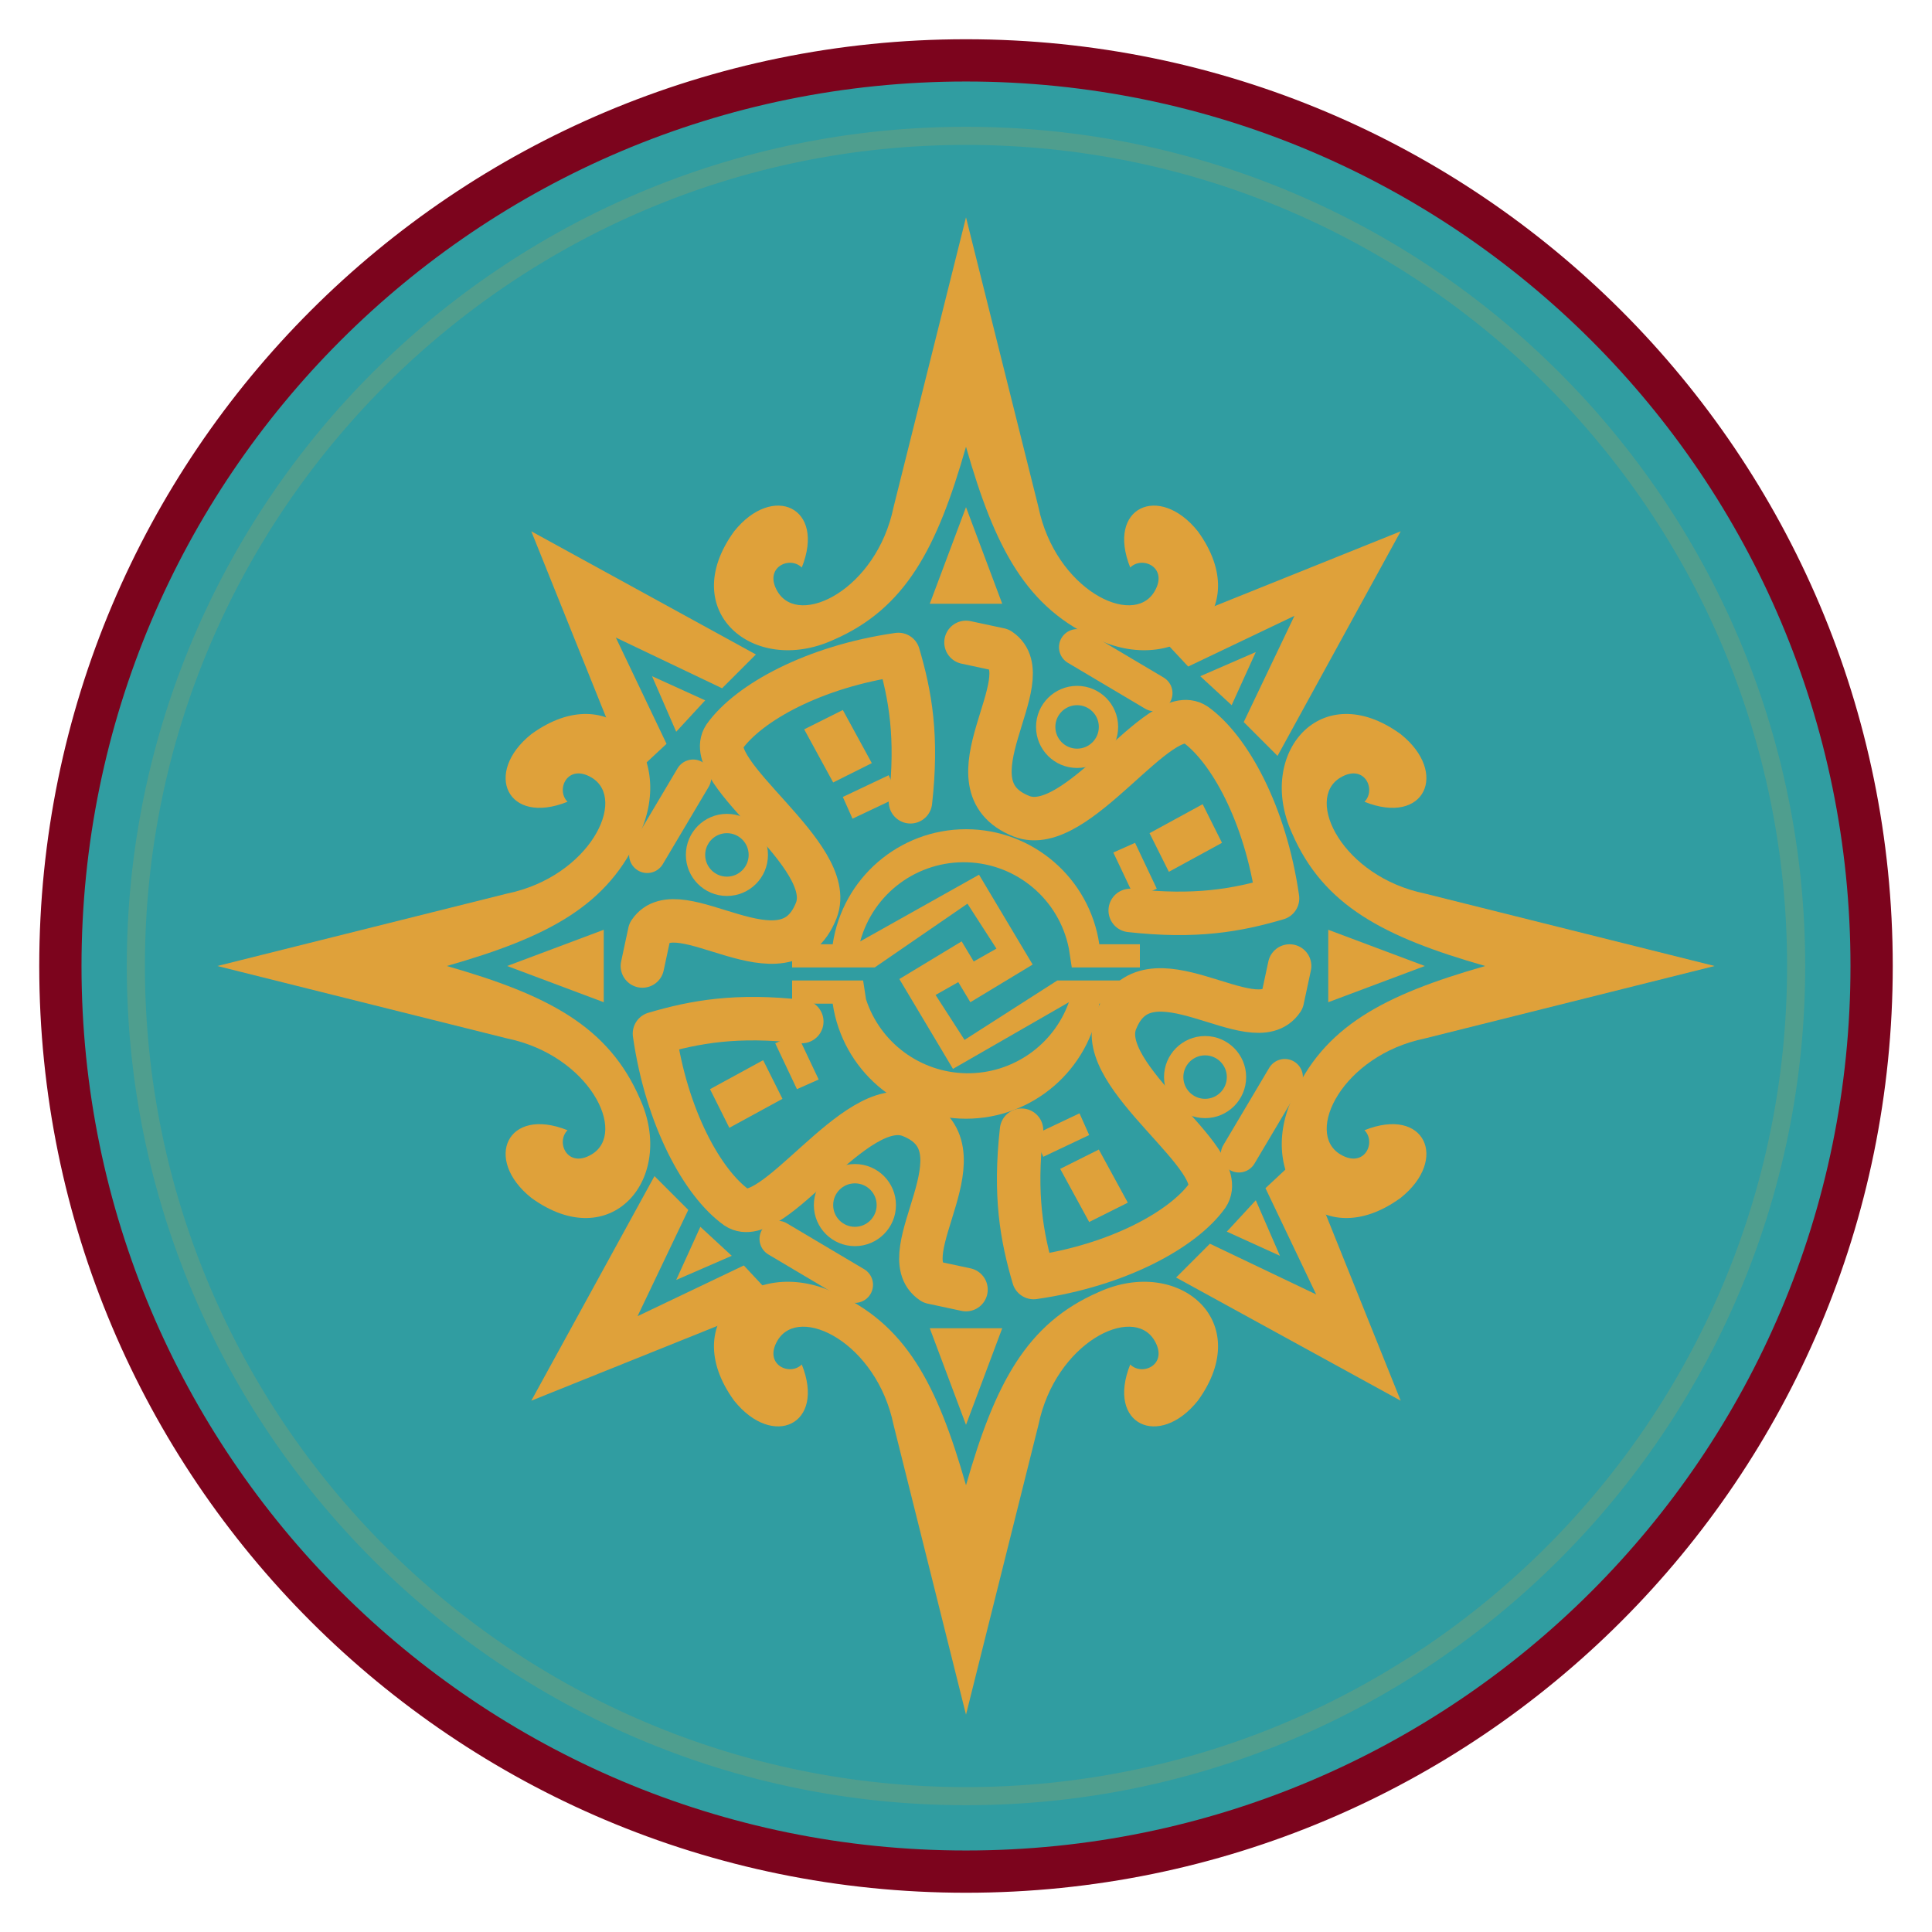
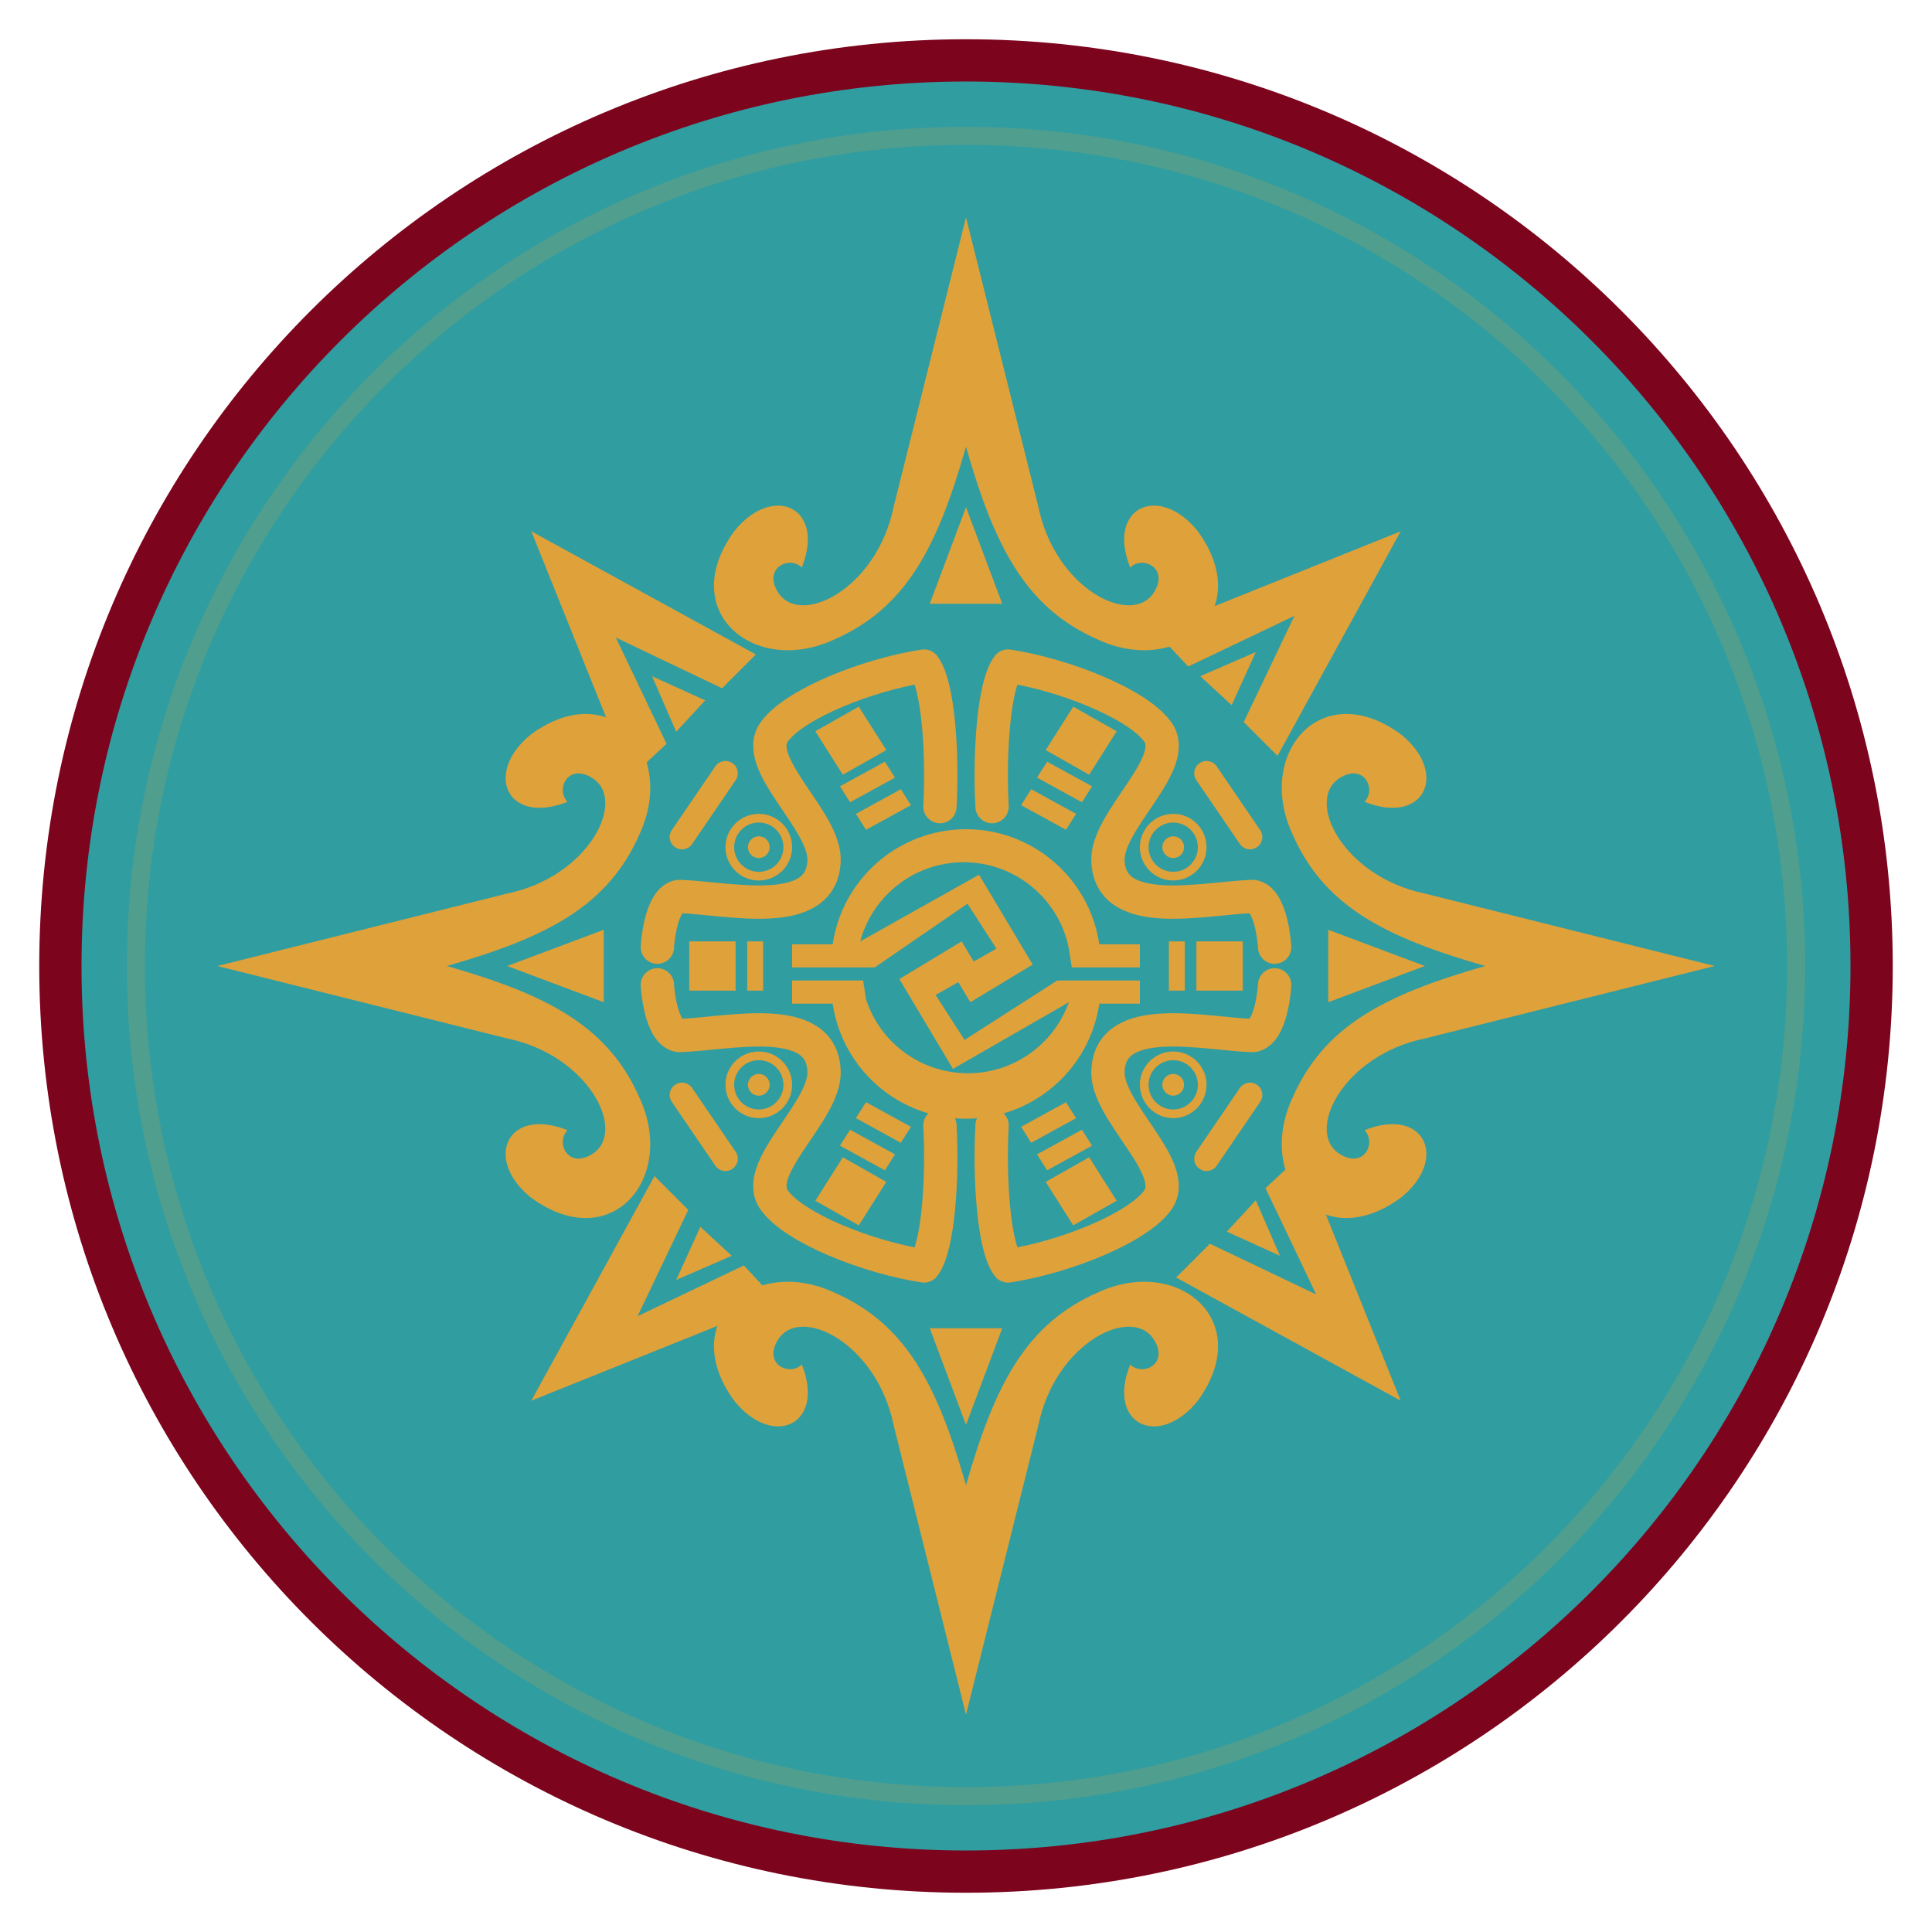
<svg xmlns="http://www.w3.org/2000/svg" viewBox="0 0 64 64" style="--main:#DFA13A;--detail:#7C041D;--base:#309DA1;--blue:#64B2CA">
  <circle cx="32" cy="32" r="30" fill="#309DA1" stroke="#7C041D" stroke-width="1.4" />
  <circle cx="32" cy="32" r="27.5" fill="none" stroke="#DFA13A" stroke-opacity=".18" stroke-width=".6" />
  <g transform="translate(6.4 6.4) scale(.8)">
    <g fill="#DFA13A">
      <g transform="rotate(0 32 32)">
        <path d="M32 1L35 13C35.7 16.4 38.9 18 39.8 16.5C40.4 15.5 39.3 15 38.8 15.5C37.8 13 40 12 41.6 14C44 17.3 40.8 20 37.5 18.5C34.5 17.2 33.2 14.7 32 10.5C30.8 14.7 29.5 17.2 26.5 18.5C23.2 20 20 17.3 22.4 14C24 12 26.2 13 25.2 15.5C24.7 15 23.6 15.5 24.2 16.5C25.1 18 28.3 16.4 29 13Z" />
        <path d="M32 13L33.5 17H30.5Z" />
        <path d="M14 14L23.3 19.1L21.9 20.5L17.5 18.4L19.6 22.8L18.1 24.2Z" />
        <path d="M19 20L21.2 21L20 22.3Z" />
-         <path d="M29.7 25.2C30 22.5 29.7 20.8 29.2 19.1C25.7 19.6 23 21.1 22 22.5C21 24 26.7 27.4 25.8 29.7C24.5 33 20.1 28.8 18.9 30.6L18.6 32" fill="none" stroke="#DFA13A" stroke-width="1.8" stroke-linecap="round" stroke-linejoin="round" />
-         <path d="M20.7 24.2L18.8 27.4" fill="none" stroke="#DFA13A" stroke-width="1.5" stroke-linecap="round" />
-         <circle cx="22.1" cy="27.4" r="1.3" fill="none" stroke="#DFA13A" stroke-width=".8" />
-         <path d="M25.3 22.2L26.9 21.4L28.1 23.6L26.5 24.4ZM26.9 25L28.8 24.1L29.2 25L27.3 25.9Z" />
      </g>
      <g transform="rotate(90 32 32)">
        <path d="M32 1L35 13C35.7 16.4 38.9 18 39.8 16.5C40.4 15.5 39.3 15 38.8 15.5C37.8 13 40 12 41.6 14C44 17.3 40.8 20 37.5 18.5C34.5 17.2 33.2 14.7 32 10.5C30.8 14.7 29.5 17.2 26.5 18.5C23.2 20 20 17.3 22.4 14C24 12 26.2 13 25.2 15.5C24.7 15 23.6 15.5 24.2 16.5C25.1 18 28.3 16.4 29 13Z" />
        <path d="M32 13L33.5 17H30.5Z" />
        <path d="M14 14L23.3 19.1L21.9 20.5L17.5 18.4L19.6 22.8L18.1 24.2Z" />
        <path d="M19 20L21.2 21L20 22.3Z" />
-         <path d="M29.7 25.2C30 22.5 29.7 20.8 29.2 19.1C25.7 19.6 23 21.1 22 22.5C21 24 26.7 27.4 25.8 29.7C24.5 33 20.1 28.8 18.9 30.6L18.6 32" fill="none" stroke="#DFA13A" stroke-width="1.8" stroke-linecap="round" stroke-linejoin="round" />
-         <path d="M20.7 24.2L18.8 27.4" fill="none" stroke="#DFA13A" stroke-width="1.5" stroke-linecap="round" />
-         <circle cx="22.1" cy="27.4" r="1.3" fill="none" stroke="#DFA13A" stroke-width=".8" />
-         <path d="M25.3 22.2L26.9 21.4L28.1 23.6L26.5 24.4ZM26.9 25L28.8 24.1L29.2 25L27.3 25.9Z" />
      </g>
      <g transform="rotate(180 32 32)">
        <path d="M32 1L35 13C35.7 16.4 38.9 18 39.8 16.5C40.4 15.5 39.3 15 38.8 15.5C37.8 13 40 12 41.6 14C44 17.3 40.8 20 37.5 18.5C34.5 17.2 33.2 14.7 32 10.5C30.8 14.7 29.5 17.2 26.5 18.5C23.2 20 20 17.3 22.4 14C24 12 26.2 13 25.2 15.5C24.7 15 23.6 15.5 24.2 16.5C25.1 18 28.3 16.4 29 13Z" />
        <path d="M32 13L33.5 17H30.5Z" />
        <path d="M14 14L23.3 19.1L21.9 20.5L17.5 18.4L19.6 22.8L18.1 24.2Z" />
        <path d="M19 20L21.2 21L20 22.3Z" />
-         <path d="M29.7 25.2C30 22.5 29.7 20.8 29.2 19.1C25.7 19.6 23 21.1 22 22.5C21 24 26.7 27.4 25.8 29.7C24.5 33 20.1 28.8 18.9 30.6L18.6 32" fill="none" stroke="#DFA13A" stroke-width="1.8" stroke-linecap="round" stroke-linejoin="round" />
-         <path d="M20.7 24.2L18.8 27.4" fill="none" stroke="#DFA13A" stroke-width="1.5" stroke-linecap="round" />
-         <circle cx="22.1" cy="27.4" r="1.3" fill="none" stroke="#DFA13A" stroke-width=".8" />
-         <path d="M25.3 22.2L26.9 21.4L28.1 23.6L26.5 24.4ZM26.9 25L28.8 24.1L29.2 25L27.3 25.9Z" />
      </g>
      <g transform="rotate(270 32 32)">
        <path d="M32 1L35 13C35.7 16.4 38.9 18 39.8 16.5C40.4 15.5 39.3 15 38.8 15.5C37.8 13 40 12 41.6 14C44 17.3 40.8 20 37.5 18.5C34.5 17.2 33.2 14.7 32 10.5C30.8 14.7 29.5 17.2 26.5 18.5C23.2 20 20 17.3 22.4 14C24 12 26.2 13 25.2 15.5C24.7 15 23.6 15.5 24.2 16.5C25.1 18 28.3 16.4 29 13Z" />
        <path d="M32 13L33.5 17H30.5Z" />
        <path d="M14 14L23.3 19.1L21.9 20.5L17.5 18.4L19.6 22.8L18.1 24.2Z" />
        <path d="M19 20L21.2 21L20 22.3Z" />
-         <path d="M29.7 25.2C30 22.5 29.7 20.8 29.2 19.1C25.7 19.6 23 21.1 22 22.5C21 24 26.7 27.4 25.8 29.7C24.5 33 20.1 28.8 18.9 30.6L18.6 32" fill="none" stroke="#DFA13A" stroke-width="1.8" stroke-linecap="round" stroke-linejoin="round" />
-         <path d="M20.7 24.2L18.8 27.4" fill="none" stroke="#DFA13A" stroke-width="1.5" stroke-linecap="round" />
-         <circle cx="22.1" cy="27.4" r="1.3" fill="none" stroke="#DFA13A" stroke-width=".8" />
-         <path d="M25.3 22.2L26.9 21.4L28.1 23.6L26.5 24.4ZM26.9 25L28.8 24.1L29.2 25L27.3 25.9Z" />
+       </g>
+       <g transform="translate(32 32) scale(.06)">
+         <g transform="scale(-1 -1)">
+           <path d="M18 110C16 146 19 194 29 207C68 201 118 181 132 162C149 140 96 100 98 72C100 31 165 47 198 48C211 46 213 14 213 13" fill="none" stroke="#DFA13A" stroke-width="23" stroke-linecap="round" stroke-linejoin="round" />
+           <path d="M166 133L196 89" fill="none" stroke="#DFA13A" stroke-width="17" stroke-linecap="round" />
+           <circle cx="143" cy="82" r="20" fill="none" stroke="#DFA13A" stroke-width="6" />
+           <circle cx="143" cy="82" r="7.5" />
+           <path d="M104 162L74 179L55 149L85 132ZM87 124L56 141L49 130L80 113ZM76 105L45 122L38 111L69 94Z" />
+         </g>
+         <g transform="scale(1 -1)">
+           <path d="M18 110C16 146 19 194 29 207C68 201 118 181 132 162C149 140 96 100 98 72C100 31 165 47 198 48C211 46 213 14 213 13" fill="none" stroke="#DFA13A" stroke-width="23" stroke-linecap="round" stroke-linejoin="round" />
+           <path d="M166 133L196 89" fill="none" stroke="#DFA13A" stroke-width="17" stroke-linecap="round" />
+           <circle cx="143" cy="82" r="20" fill="none" stroke="#DFA13A" stroke-width="6" />
+           <circle cx="143" cy="82" r="7.5" />
+           <path d="M104 162L74 179L55 149L85 132ZM87 124L56 141L49 130L80 113ZM76 105L45 122L38 111L69 94Z" />
+         </g>
+         <g transform="scale(-1 1)">
+           <path d="M18 110C16 146 19 194 29 207C68 201 118 181 132 162C149 140 96 100 98 72C100 31 165 47 198 48C211 46 213 14 213 13" fill="none" stroke="#DFA13A" stroke-width="23" stroke-linecap="round" stroke-linejoin="round" />
+           <path d="M166 133L196 89" fill="none" stroke="#DFA13A" stroke-width="17" stroke-linecap="round" />
+           <circle cx="143" cy="82" r="20" fill="none" stroke="#DFA13A" stroke-width="6" />
+           <circle cx="143" cy="82" r="7.5" />
+           <path d="M104 162L74 179L55 149L85 132ZM87 124L56 141L49 130L80 113ZM76 105L45 122L38 111L69 94Z" />
+         </g>
+         <g transform="scale(1 1)">
+           <path d="M18 110C16 146 19 194 29 207C68 201 118 181 132 162C149 140 96 100 98 72C100 31 165 47 198 48C211 46 213 14 213 13" fill="none" stroke="#DFA13A" stroke-width="23" stroke-linecap="round" stroke-linejoin="round" />
+           <path d="M166 133L196 89" fill="none" stroke="#DFA13A" stroke-width="17" stroke-linecap="round" />
+           <circle cx="143" cy="82" r="20" fill="none" stroke="#DFA13A" stroke-width="6" />
+           <circle cx="143" cy="82" r="7.5" />
+           <path d="M104 162L74 179L55 149L85 132ZM87 124L56 141L49 130L80 113ZM76 105L45 122L38 111L69 94Z" />
+         </g>
+         <g transform="scale(-1 1)">
+           <path d="M159 -17H191V17H159ZM140 -17H151V17H140Z" />
+         </g>
+         <g transform="scale(1 1)">
+           <path d="M159 -17H191V17H159ZM140 -17H151V17H140Z" />
+         </g>
      </g>
      <g transform="translate(24.8 24.8) scale(.06)">
        <path d="M28 105A93 93 0 0 1 212 105H240V121H193L191 108A74 74 0 0 0 47 103L129 57L166 119L123 145L111 125L141 108L121 77L57 121H0V105Z" />
        <path d="M0 130H49L51 143A74 74 0 0 0 191 145L111 191L74 129L117 103L129 123L99 140L119 171L183 130H240V146H212A93 93 0 0 1 28 146H0Z" />
      </g>
    </g>
  </g>
</svg>
